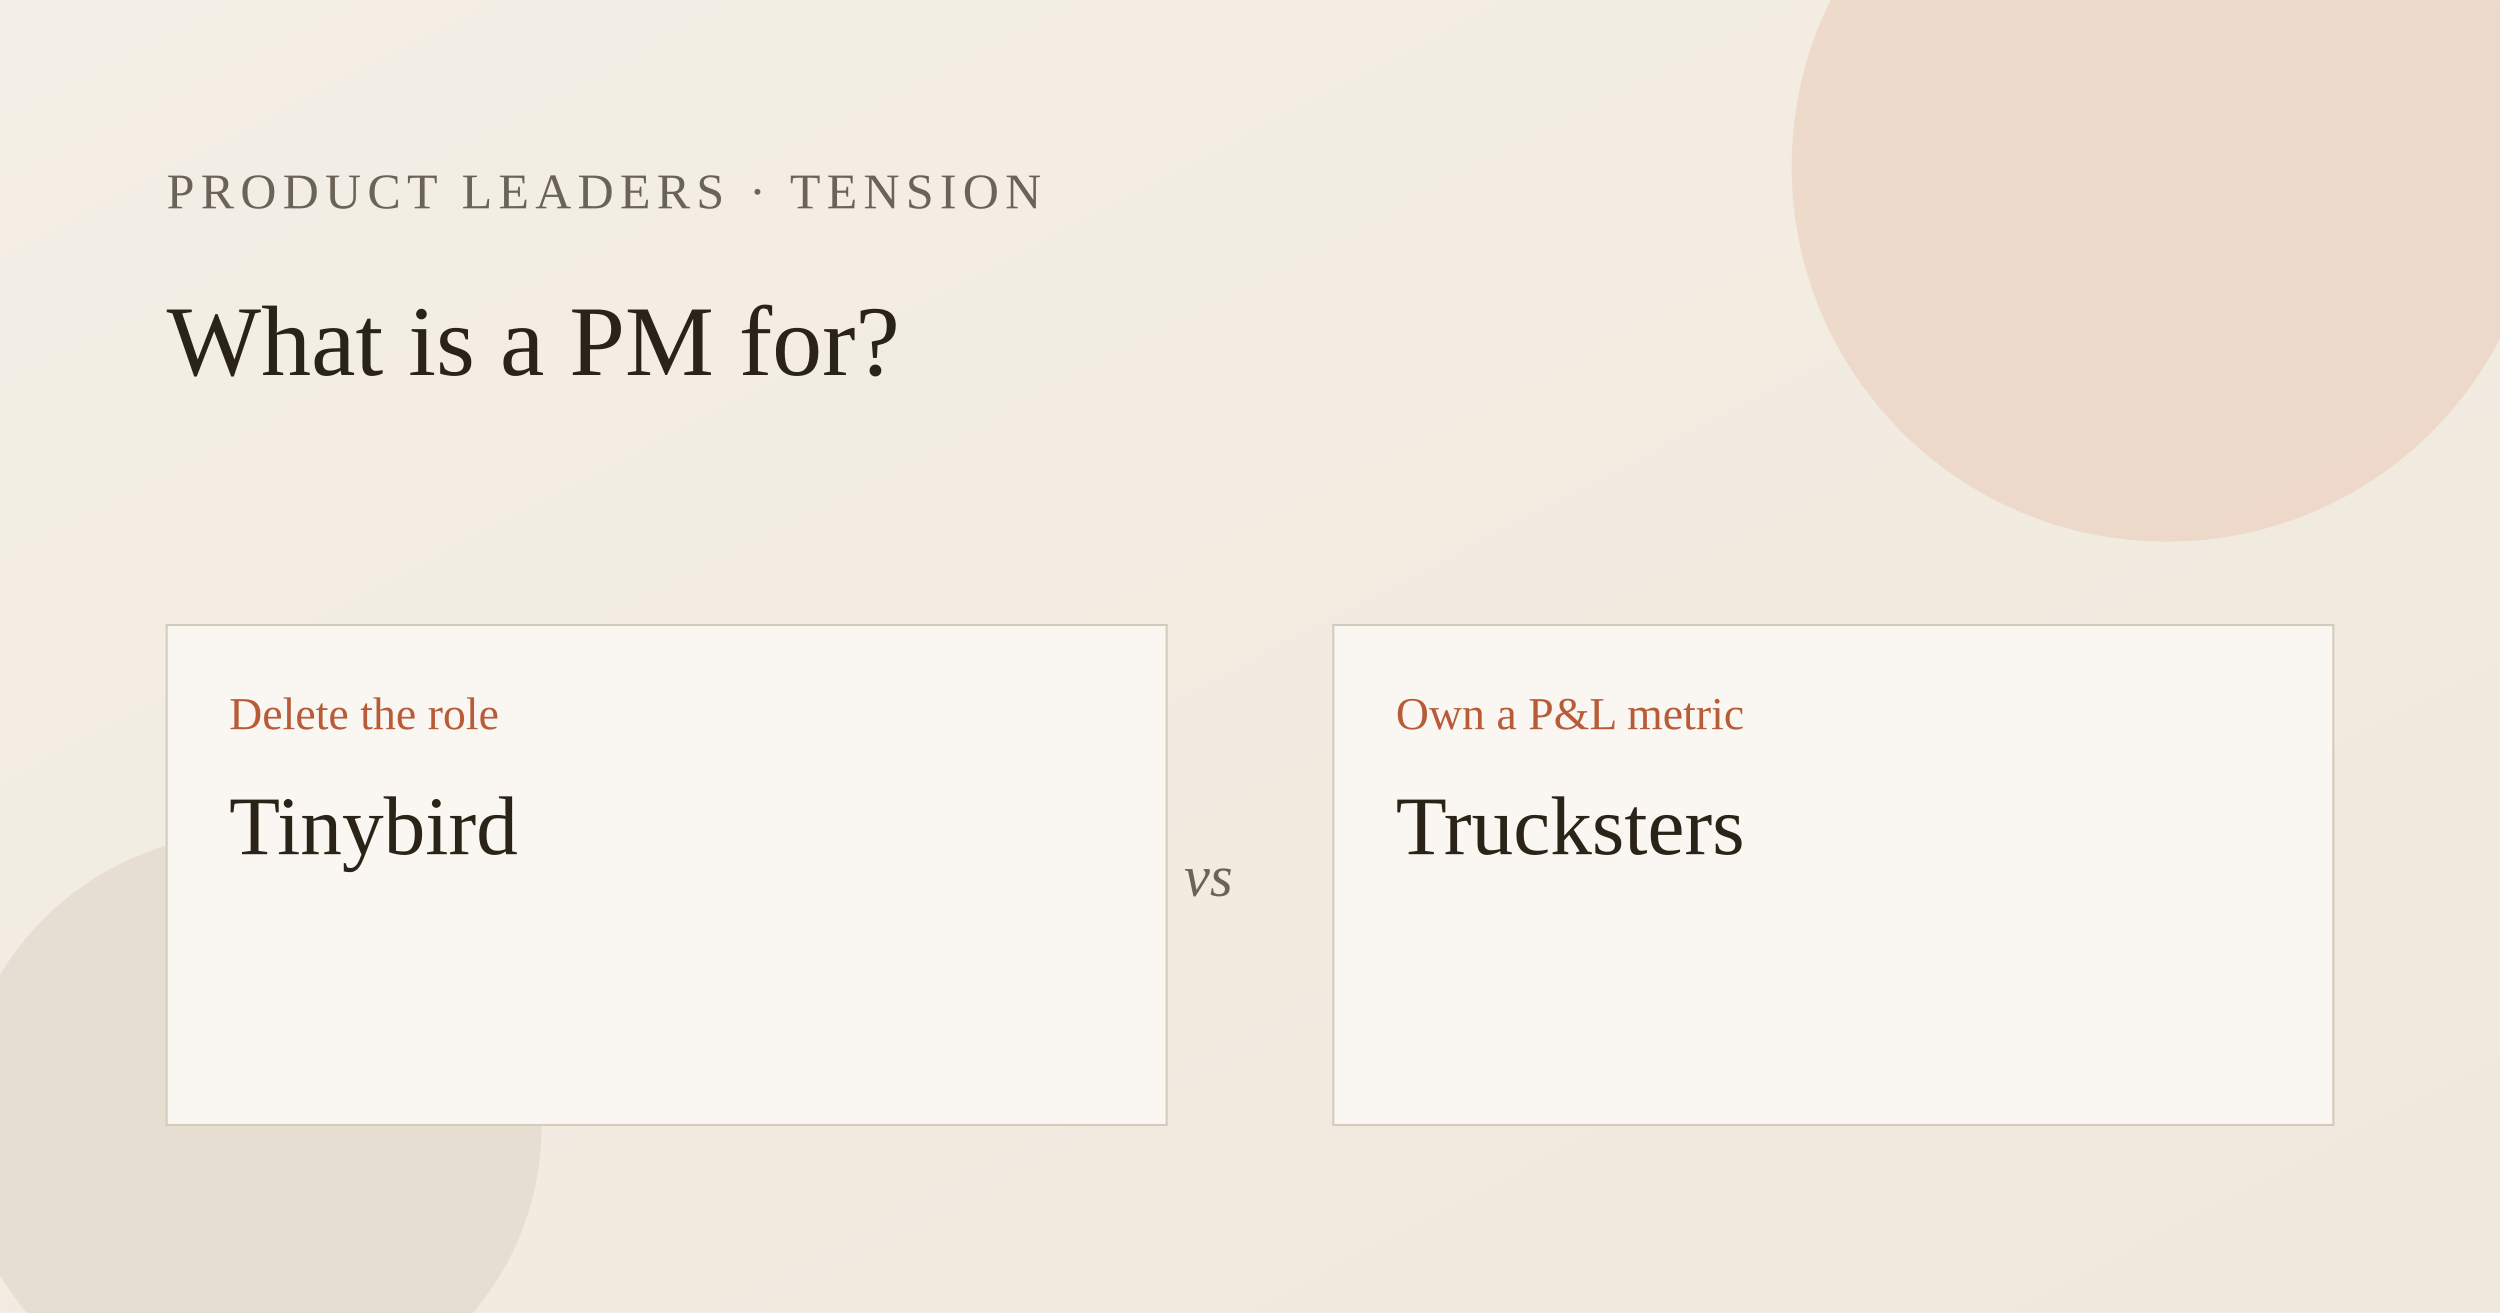
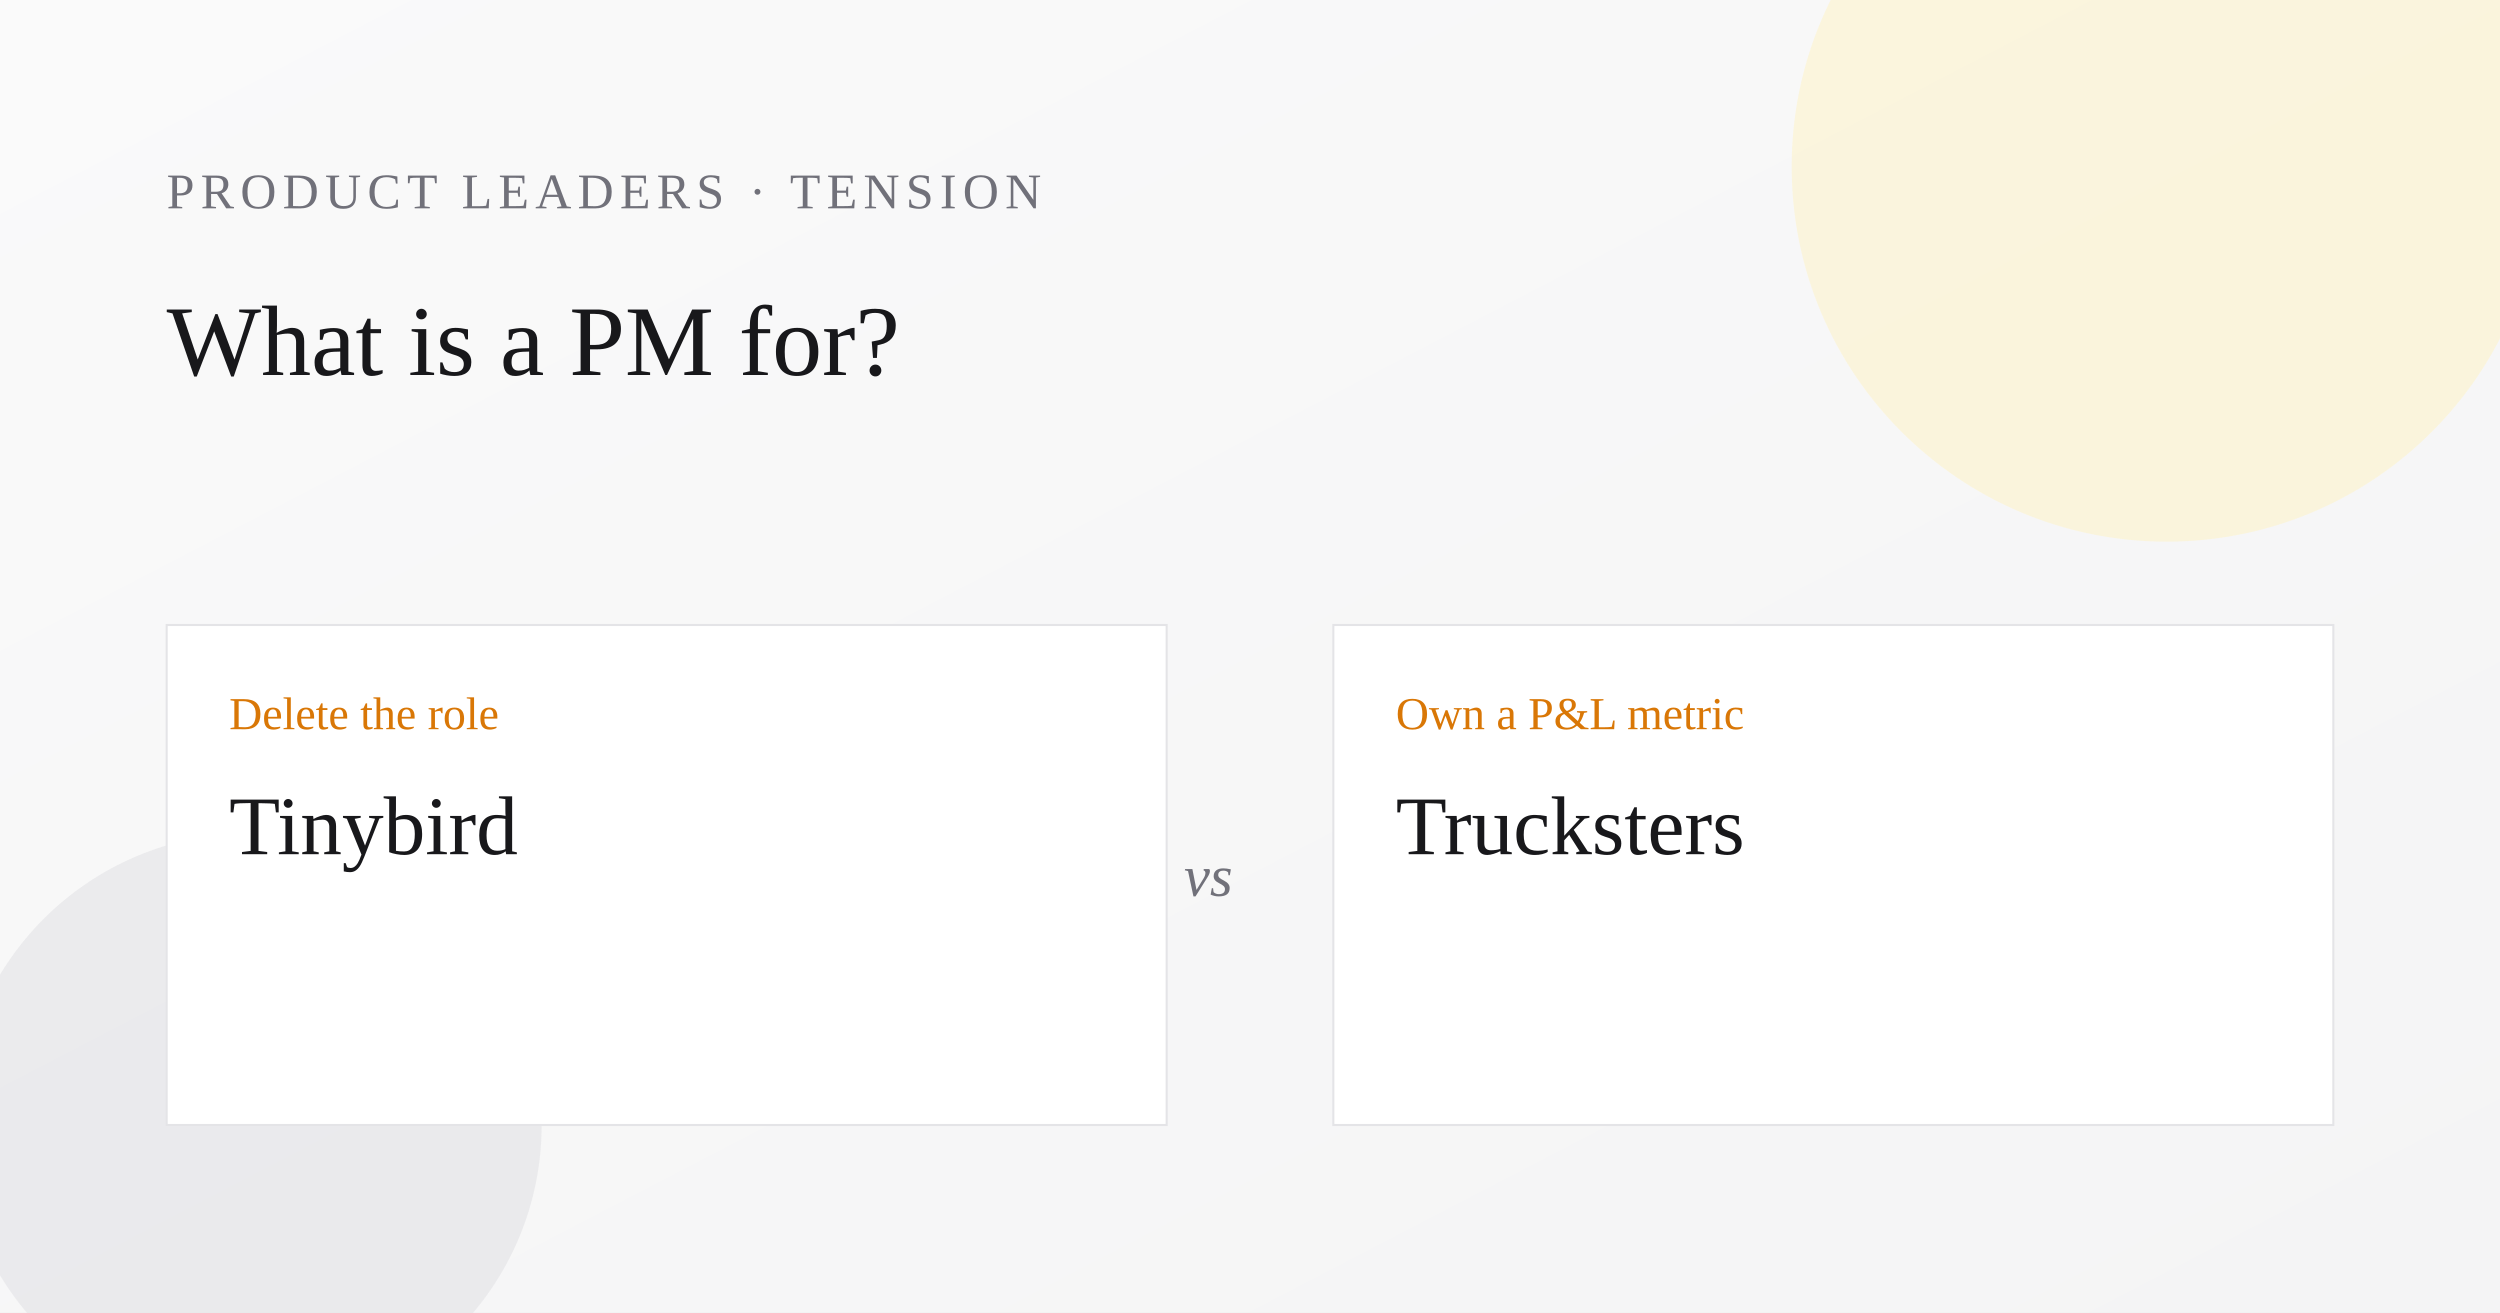
<svg xmlns="http://www.w3.org/2000/svg" width="1200" height="630" viewBox="0 0 1200 630" role="img" aria-label="What is a PM for?">
  <defs>
    <linearGradient id="bg" x1="0" y1="0" x2="1" y2="1">
-       <stop offset="0%" stop-color="#f4efe6" />
-       <stop offset="100%" stop-color="#efe8dc" />
+       <stop offset="0%" stop-color="#fafafa" />
+       <stop offset="100%" stop-color="#f4f4f5" />
    </linearGradient>
  </defs>
  <rect width="1200" height="630" fill="url(#bg)" />
-   <circle cx="1040" cy="80" r="180" fill="#e8c4b0" opacity="0.45" />
-   <circle cx="120" cy="540" r="140" fill="#ddd4c4" opacity="0.55" />
-   <text x="80" y="100" font-family="Georgia, 'Times New Roman', serif" font-size="24" fill="#6b6358" letter-spacing="3">PRODUCT LEADERS · TENSION</text>
-   <text x="80" y="180" font-family="Georgia, 'Times New Roman', serif" font-size="48" fill="#2a2318">
+   <circle cx="1040" cy="80" r="180" fill="#fef3c7" opacity="0.55" />
+   <circle cx="120" cy="540" r="140" fill="#e4e4e7" opacity="0.65" />
+   <text x="80" y="100" font-family="Georgia, 'Times New Roman', serif" font-size="24" fill="#71717a" letter-spacing="3">PRODUCT LEADERS · TENSION</text>
+   <text x="80" y="180" font-family="Georgia, 'Times New Roman', serif" font-size="48" fill="#18181b">
    <tspan x="80" dy="0">What is a PM for?</tspan>
  </text>
-   <rect x="80" y="300" width="480" height="240" fill="#faf7f2" stroke="#d4cbbd" />
-   <rect x="640" y="300" width="480" height="240" fill="#faf7f2" stroke="#d4cbbd" />
-   <text x="110" y="350" font-family="Georgia, 'Times New Roman', serif" font-size="22" fill="#b85c38">Delete the role</text>
-   <text x="110" y="410" font-family="Georgia, 'Times New Roman', serif" font-size="40" fill="#2a2318">Tinybird</text>
-   <text x="670" y="350" font-family="Georgia, 'Times New Roman', serif" font-size="22" fill="#b85c38">Own a P&amp;L metric</text>
-   <text x="670" y="410" font-family="Georgia, 'Times New Roman', serif" font-size="40" fill="#2a2318">Trucksters</text>
-   <text x="580" y="430" font-family="Georgia, 'Times New Roman', serif" font-size="28" font-style="italic" fill="#6b6358" text-anchor="middle">vs</text>
+   <rect x="80" y="300" width="480" height="240" fill="#ffffff" stroke="#e4e4e7" />
+   <rect x="640" y="300" width="480" height="240" fill="#ffffff" stroke="#e4e4e7" />
+   <text x="110" y="350" font-family="Georgia, 'Times New Roman', serif" font-size="22" fill="#d97706">Delete the role</text>
+   <text x="110" y="410" font-family="Georgia, 'Times New Roman', serif" font-size="40" fill="#18181b">Tinybird</text>
+   <text x="670" y="350" font-family="Georgia, 'Times New Roman', serif" font-size="22" fill="#d97706">Own a P&amp;L metric</text>
+   <text x="670" y="410" font-family="Georgia, 'Times New Roman', serif" font-size="40" fill="#18181b">Trucksters</text>
+   <text x="580" y="430" font-family="Georgia, 'Times New Roman', serif" font-size="28" font-style="italic" fill="#71717a" text-anchor="middle">vs</text>
</svg>
